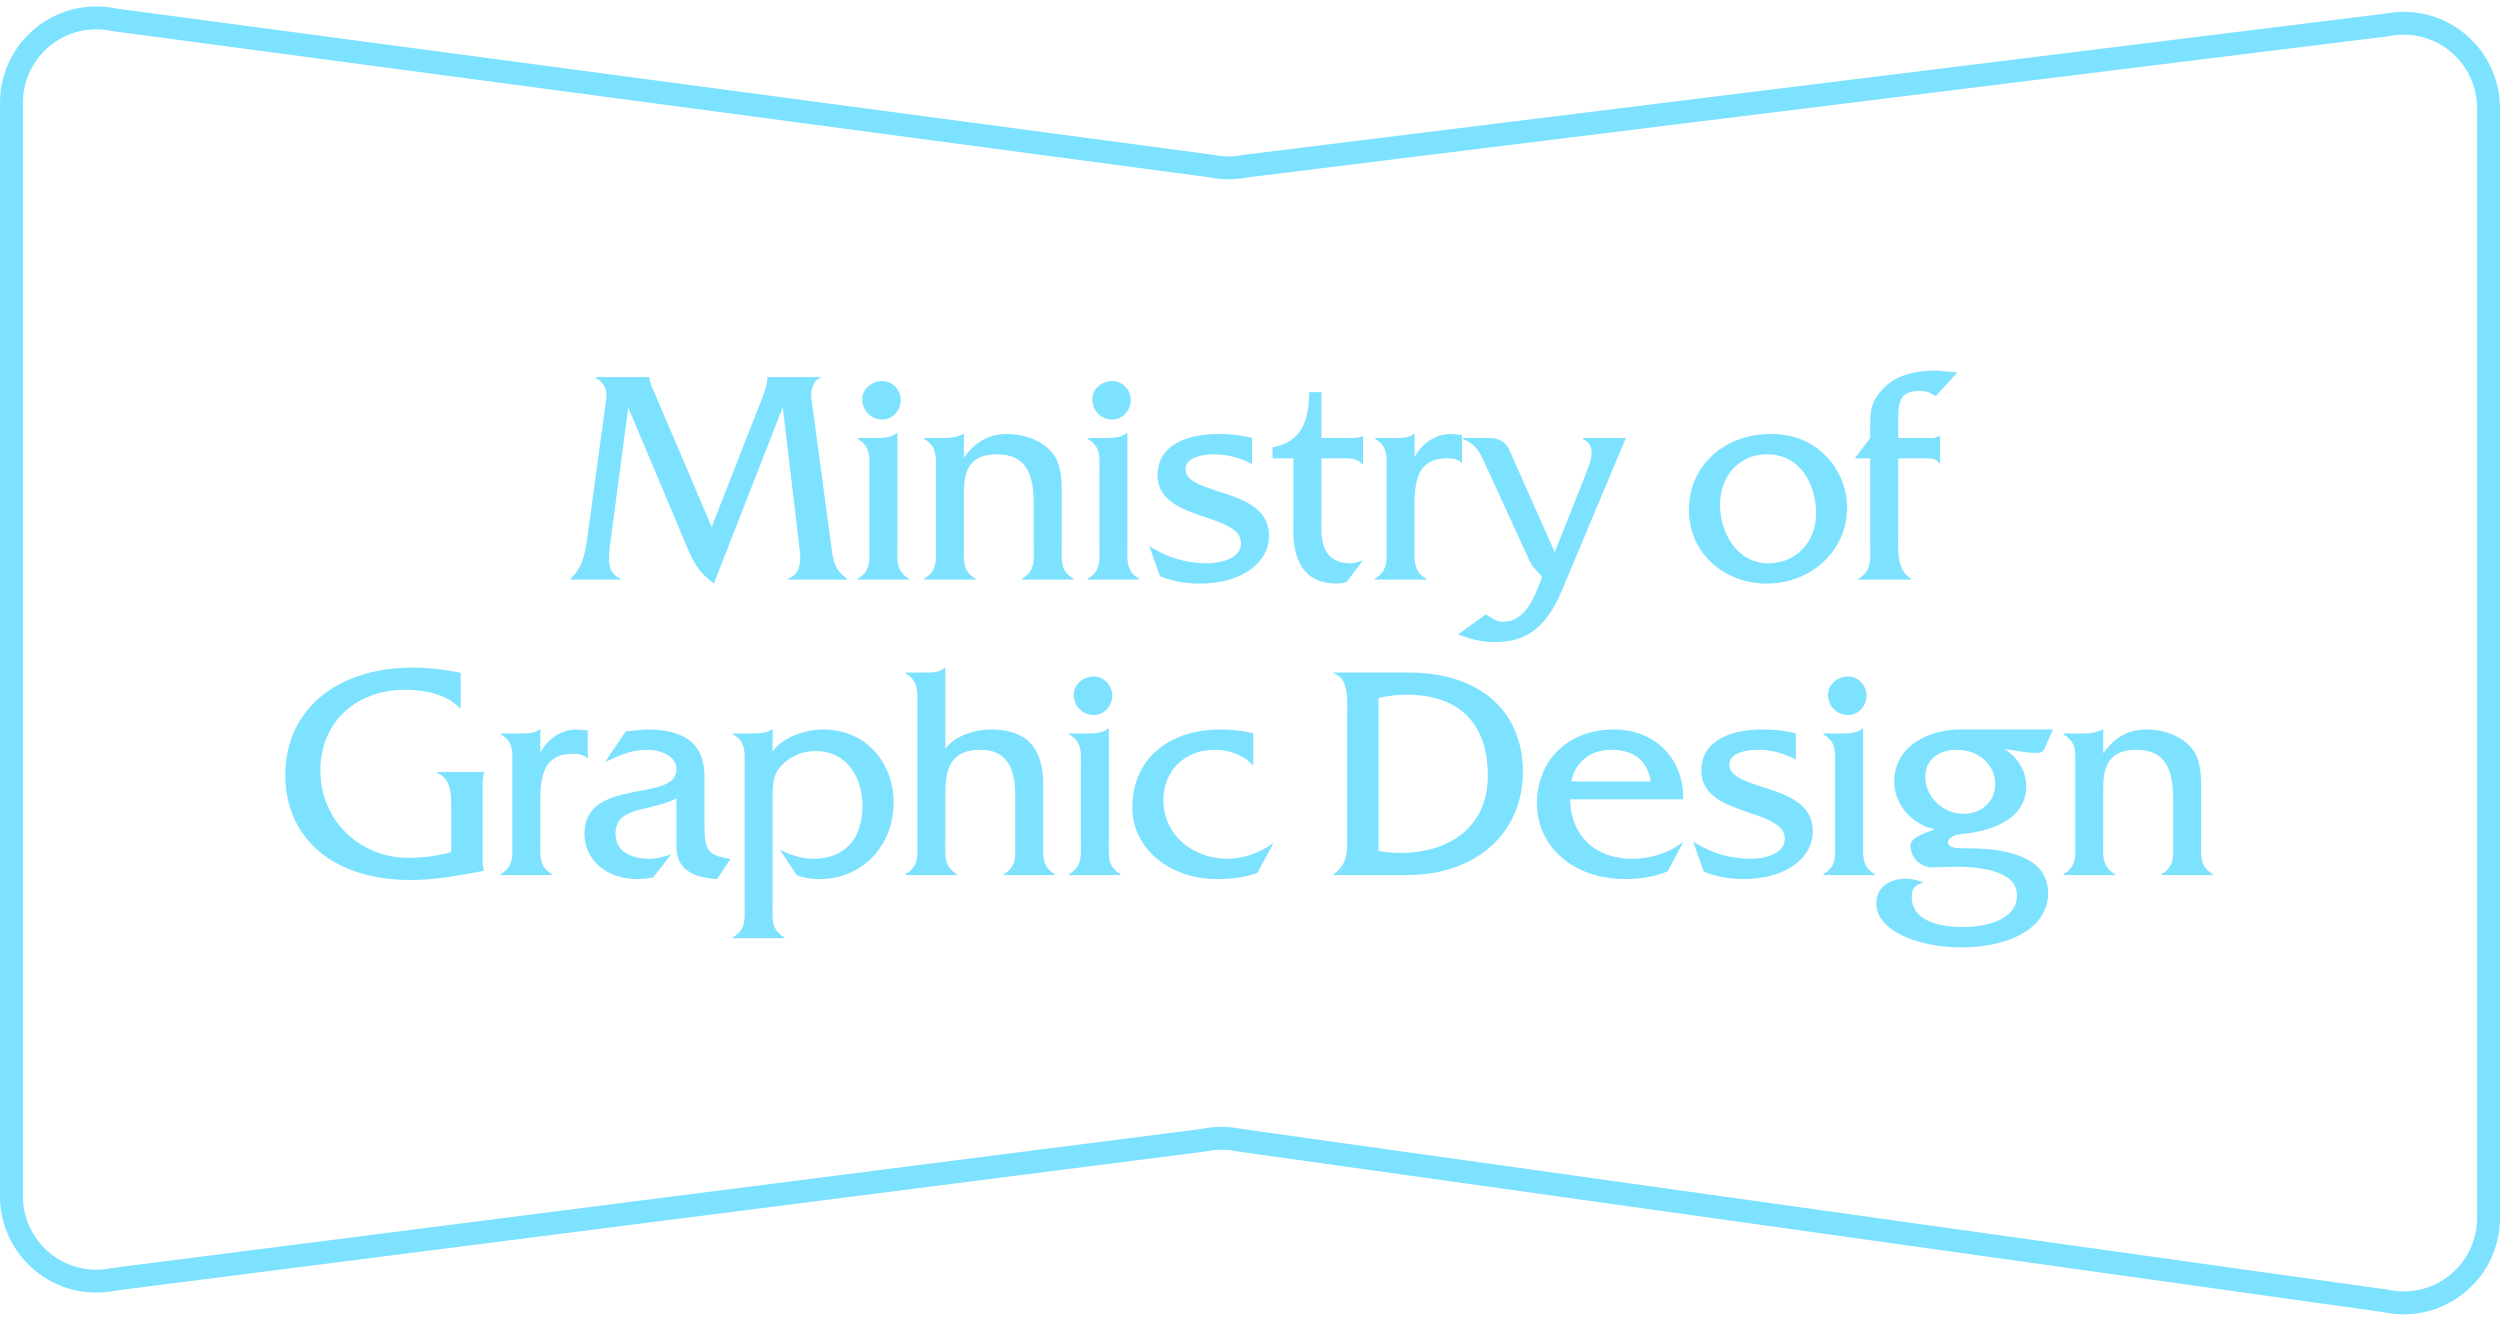
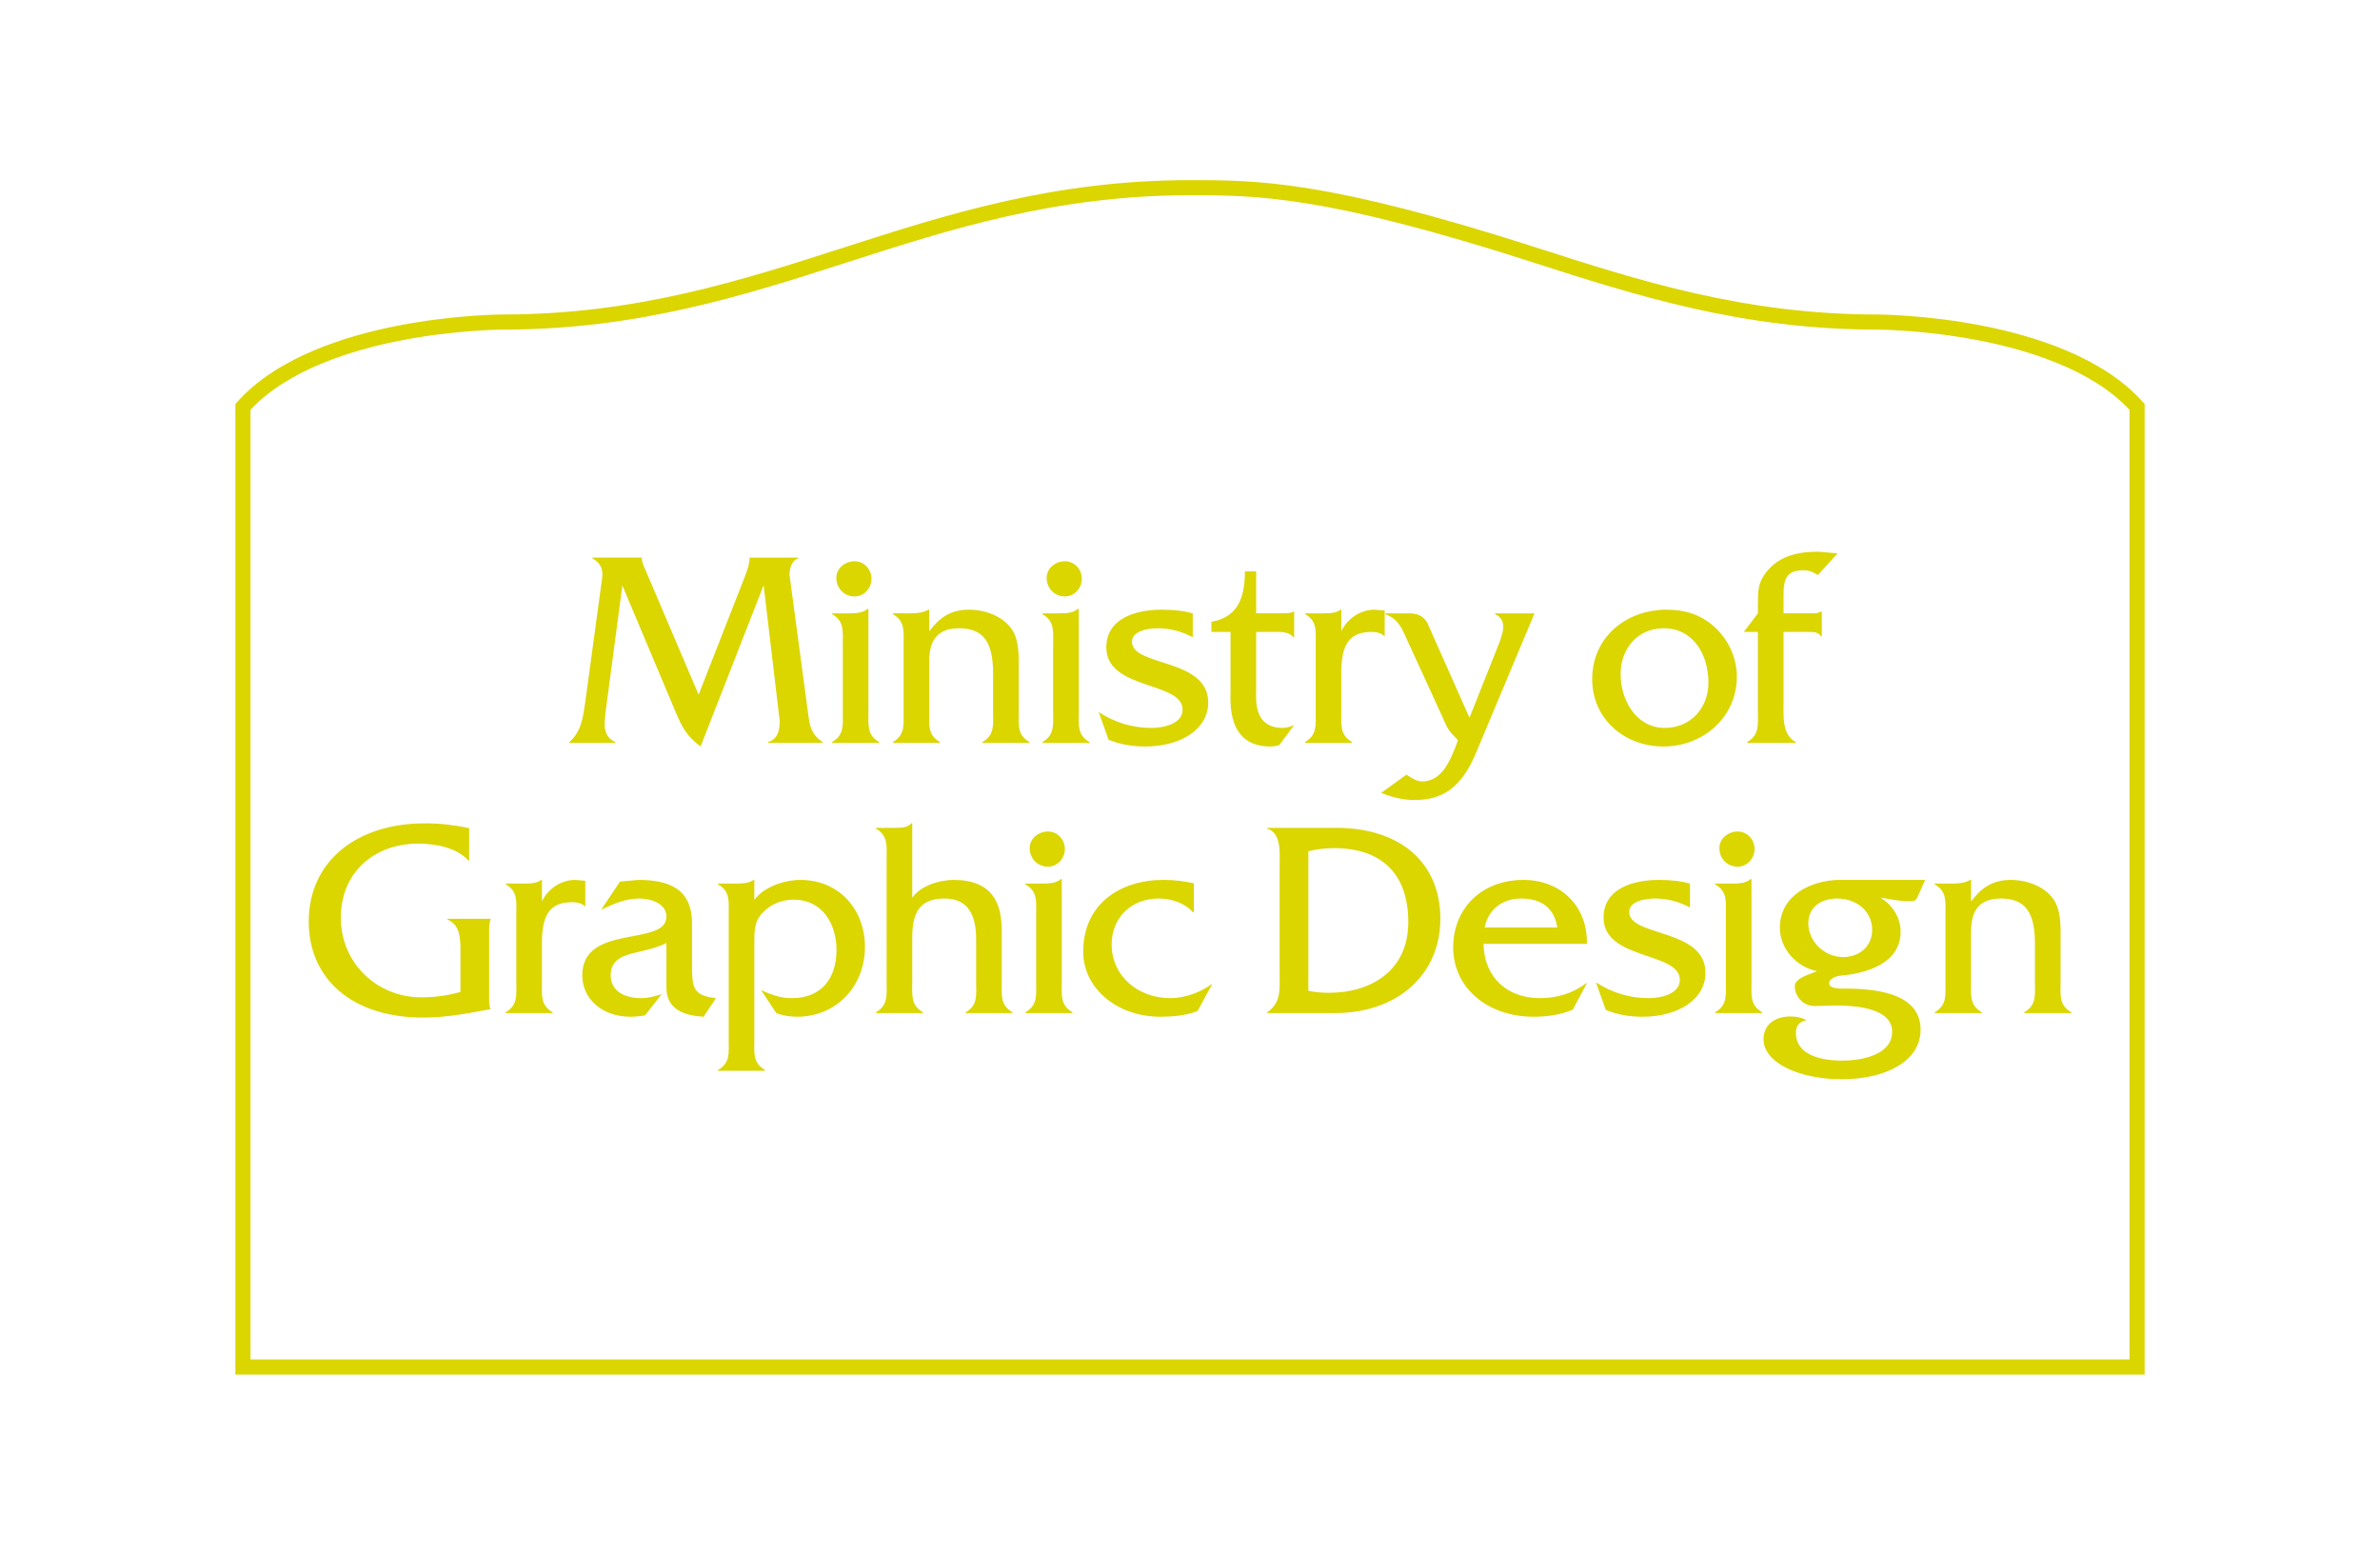
- <svg xmlns="http://www.w3.org/2000/svg" width="589.8" height="311.367">
-   <path fill="#7DE2FF" d="M179.957 93.53c.581-1.525 1.089-2.977 1.089-4.502v-.072h12.562v.218c-1.742.508-2.25 2.614-2.25 4.285l4.791 35.654c.436 3.413.8 5.372 3.703 7.407v.217h-14.014v-.217c2.54-.801 2.977-2.979 2.977-5.448l-4.14-35.001-16.266 41.609c-3.631-2.76-4.647-4.719-6.391-8.787l-13.797-32.748-4.14 31.226c-.579 4.429-1.089 7.624 2.324 9.149v.217h-11.836v-.217c3.051-2.688 3.484-6.246 4.066-10.167l4.14-30.426c.29-2.034 1.089-4.938-2.252-6.754v-.218h12.707v.072c0 1.163.582 2.252 1.018 3.268l13.652 32.024 12.057-30.789zM206.771 103.333c1.671 0 3.486-.071 4.721-1.16h.218v26.504c0 3.342-.437 6.027 2.76 7.844v.217h-12.13v-.217c3.196-1.816 2.76-4.502 2.76-7.844v-17.354c0-3.341.437-5.955-2.76-7.771v-.219h4.431zm1.379-4.356c-2.687 0-4.719-2.104-4.719-4.793 0-2.541 2.321-4.283 4.719-4.283 2.469 0 4.356 2.104 4.356 4.502.001 2.395-1.887 4.574-4.356 4.574zM222.317 103.333c1.597 0 3.339-.071 4.864-.943h.219v5.591c2.541-3.484 5.518-5.591 10.239-5.591 4.065 0 8.713 1.599 11.037 5.012 2.033 2.903 1.815 7.405 1.815 10.818v10.529c0 3.341-.436 5.955 2.758 7.771v.217h-12.126v-.217c3.196-1.816 2.76-4.502 2.76-7.771v-9.803c0-7.77-2.179-11.764-8.787-11.764-6.606 0-7.696 4.43-7.696 8.713v12.854c0 3.341-.436 5.955 2.758 7.771v.217h-12.126v-.217c3.195-1.816 2.76-4.502 2.76-7.844v-17.283c0-3.34.436-6.027-2.76-7.842v-.219l4.285.001zM261.04 103.333c1.671 0 3.486-.071 4.722-1.16h.217v26.504c0 3.342-.437 6.027 2.76 7.844v.217H256.61v-.217c3.195-1.816 2.76-4.502 2.76-7.844v-17.354c0-3.341.436-5.955-2.76-7.771v-.219h4.43zm1.38-4.356c-2.686 0-4.721-2.104-4.721-4.793 0-2.541 2.325-4.283 4.721-4.283 2.47 0 4.357 2.104 4.357 4.502 0 2.395-1.887 4.574-4.357 4.574zM295.389 109.506c-2.688-1.452-5.737-2.323-8.933-2.323-2.396 0-6.754.581-6.754 3.486 0 6.461 19.68 4.138 19.68 15.685 0 6.754-6.898 11.327-16.267 11.327-3.268 0-6.391-.508-9.438-1.742l-2.543-7.116c4.211 2.687 8.642 4.066 13.651 4.066 2.978 0 7.989-1.016 7.989-4.72 0-7.335-19.68-5.012-19.68-16.049 0-7.697 7.987-9.73 14.233-9.73 2.687 0 5.446.219 8.061.943l.001 6.173zM311.753 122.649c0 2.76-.869 10.239 6.9 10.239 1.018 0 1.961-.362 2.904-.728l-3.85 5.158a8.218 8.218 0 0 1-2.324.361c-11.256 0-10.238-11.618-10.238-14.449v-15.105h-4.938v-2.614c6.824-1.161 8.641-6.245 8.641-12.997h2.904v10.818h6.826c.945 0 2.033 0 2.76-.434h.219v6.606h-.219c-1.162-1.525-3.34-1.38-5.229-1.38h-4.357v14.525h.001zM329.08 103.333c1.67 0 3.412-.071 4.428-.943h.221v5.52c1.598-3.268 4.938-5.52 8.566-5.52l2.615.219v6.681c-.799-.872-2.107-1.163-3.342-1.163-5.518 0-7.842 2.905-7.842 10.384v10.167c0 3.342-.436 6.027 2.762 7.844v.217h-12.129v-.217c3.195-1.816 2.76-4.502 2.76-7.844v-17.355c0-3.341.436-5.955-2.688-7.77v-.219l4.649-.001zM374.128 111.829c1.09-2.831 2.76-6.68-.725-8.277v-.219h10.164l-15.104 36.019c-3.92 9.367-9.004 12.127-15.83 12.127-3.123 0-5.811-.728-8.643-1.816l6.535-4.719c1.234.798 2.543 1.742 4.066 1.742 5.082 0 7.262-5.446 8.787-9.44l.436-1.161-.289-.364c-2.396-2.396-2.396-2.758-3.775-5.809l-8.861-19.316c-1.451-3.193-2.32-5.736-5.809-7.043v-.219h6.172c2.688 0 4.066 1.09 4.865 2.905l10.676 24.036 7.335-18.446zM398.453 120.326c0-10.892 8.785-17.937 19.242-17.937 4.646 0 8.643 1.234 12.127 4.285 3.703 3.268 5.955 8.06 5.955 12.998 0 10.456-8.715 18.008-18.953 18.008-9.948.001-18.371-7.041-18.371-17.354zm29.99.872c0-7.045-3.775-14.016-11.547-14.016-6.754 0-11.109 5.3-11.109 11.837 0 6.681 3.994 13.869 11.4 13.869 6.682.001 11.256-5.155 11.256-11.69zM447.824 126.208c0 3.559-.438 8.423 3.121 10.312v.217h-12.488v-.217c3.193-1.816 2.758-4.502 2.758-7.771v-20.623h-3.631l3.631-4.793v-1.742c0-4.066-.143-6.318 2.689-9.512 3.34-3.777 8.131-4.647 12.924-4.647l4.938.436-5.084 5.592c-1.232-.801-2.25-1.235-3.703-1.235-4.281 0-5.154 2.033-5.154 6.316v4.793h8.426l1.23-.434h.221v6.39h-.221c-.578-.944-1.521-1.163-2.686-1.163h-6.971v18.081zM108.699 167.087h-.217c-2.979-3.342-8.496-4.356-12.927-4.356-11.328 0-19.97 7.407-19.97 19.099s9.295 20.551 20.769 20.551c3.341 0 6.825-.437 10.095-1.381v-10.457c0-3.34-.073-6.896-3.341-8.205v-.217h11.11v.217c-.364.871-.364 2.033-.364 3.123v16.701c0 1.088-.071 2.252.364 3.268-5.81 1.089-11.473 2.179-17.355 2.179-18.589 0-29.555-10.165-29.555-24.761 0-15.612 12.417-25.344 29.989-25.344 3.849 0 7.626.437 11.401 1.233v8.351h.001zM122.829 173.041c1.671 0 3.413-.07 4.429-.942h.219v5.521c1.598-3.269 4.938-5.521 8.568-5.521l2.614.219v6.681c-.798-.871-2.106-1.162-3.341-1.162-5.518 0-7.842 2.904-7.842 10.383v10.168c0 3.342-.436 6.027 2.76 7.844v.217h-12.128v-.217c3.196-1.816 2.76-4.502 2.76-7.844V181.03c0-3.342.437-5.956-2.687-7.771v-.219h4.648v.001zM169.179 207.39c-4.793-.291-9.586-1.742-9.586-7.553v-11.475c-2.104 1.09-4.573 1.672-6.971 2.252-3.484.799-7.407 1.598-7.407 6.027 0 4.502 4.067 5.954 7.915 5.954 1.744 0 3.486-.509 5.229-1.017l-4.283 5.445c-1.234.219-2.542.363-3.777.363-7.333 0-12.417-4.648-12.417-10.676 0-13.506 21.712-7.262 21.712-15.176 0-3.486-4.283-4.648-6.971-4.648-3.704 0-6.606 1.381-9.876 2.904l4.866-7.262 4.719-.436c7.844 0 13.797 2.252 13.871 11.039v10.892c0 5.736.146 7.915 6.173 8.567l-3.197 4.8zM177.701 173.041c1.597 0 3.341-.146 4.356-.942h.219v5.157c2.468-3.414 7.842-5.157 11.908-5.157 10.095 0 16.63 7.771 16.63 17.282 0 10.094-7.336 18.01-17.501 18.01-1.888 0-3.703-.291-5.374-.944l-3.921-5.954c2.541 1.235 5.155 2.105 7.915 2.105 7.698 0 11.545-5.155 11.545-12.417 0-6.755-3.63-12.999-11.108-12.999-3.051 0-6.027 1.234-8.061 3.486-2.106 2.25-2.033 4.865-2.033 7.77v24.908c0 3.34-.436 5.953 2.758 7.77v.217h-12.126v-.217c3.195-1.814 2.76-4.43 2.76-7.77V181.03c0-3.342.436-6.026-2.76-7.771v-.219h4.793v.001zM218.372 158.666c1.669 0 3.413 0 4.429-1.164h.219v19.172c2.179-3.123 7.117-4.575 10.674-4.575 10.021 0 12.419 6.026 12.419 13.071v13.215c0 3.343-.437 6.027 2.758 7.845v.217h-12.053v-.217c3.193-1.815 2.686-4.502 2.686-7.845v-11.036c0-5.882-1.888-10.458-8.132-10.458-6.392 0-8.352 3.559-8.352 10.021v11.473c0 3.343-.436 6.027 2.759 7.845v.217h-12.127v-.217c3.196-1.815 2.76-4.502 2.76-7.845v-31.658c0-3.342.437-6.027-2.76-7.844v-.217h4.72zM256.66 173.041c1.67 0 3.486-.07 4.721-1.16h.217v26.504c0 3.343-.436 6.027 2.76 7.845v.217H252.23v-.217c3.195-1.815 2.76-4.502 2.76-7.845V181.03c0-3.342.436-5.956-2.76-7.771v-.219h4.43v.001zm1.38-4.356c-2.687 0-4.72-2.105-4.72-4.793 0-2.541 2.322-4.283 4.72-4.283 2.469 0 4.356 2.105 4.356 4.502 0 2.394-1.887 4.574-4.356 4.574zM295.669 180.449h-.219c-2.104-2.396-5.592-3.56-8.859-3.56-7.045 0-12.126 4.938-12.126 11.838 0 8.353 7.043 13.869 15.104 13.869 3.703 0 7.77-1.452 10.604-3.56h.217l-3.775 6.899c-3.05 1.161-6.392 1.452-9.584 1.452-11.183 0-19.898-7.334-19.898-16.774 0-12.489 9.731-18.518 20.696-18.518 2.615 0 5.301.29 7.843.872v7.48h-.003zM317.814 168.612c0-3.341.51-8.642-3.193-9.729v-.217h17.791c16.557 0 26.867 9.004 26.867 23.453 0 14.305-10.965 24.326-27.232 24.326h-17.426v-.217c3.629-2.471 3.193-5.956 3.193-10.238v-27.378zm7.408 32.096c1.744.362 3.486.508 5.303.508 10.816 0 20.477-5.662 20.477-18.225 0-12.709-7.115-19.101-19.244-19.101-2.178 0-4.355.291-6.535.799v36.019h-.001zM370.423 188.582c.146 8.859 6.318 14.016 14.523 14.016 4.355 0 8.566-1.234 11.908-3.85h.219l-3.631 6.826c-3.123 1.309-6.609 1.815-10.021 1.815-12.344 0-20.84-7.771-20.84-17.863s7.334-17.429 18.154-17.429c9.875 0 16.627 7.115 16.338 16.484h-26.65v.001zm19.026-4.213c-.799-5.082-4.141-7.479-9.367-7.479-4.865 0-8.496 2.904-9.367 7.479h18.734zM423.685 179.214c-2.688-1.451-5.736-2.324-8.934-2.324-2.395 0-6.754.582-6.754 3.486 0 6.461 19.682 4.139 19.682 15.686 0 6.754-6.898 11.328-16.268 11.328-3.27 0-6.391-.508-9.439-1.742l-2.543-7.117c4.213 2.688 8.643 4.066 13.652 4.066 2.977 0 7.988-1.016 7.988-4.721 0-7.334-19.68-5.012-19.68-16.049 0-7.697 7.986-9.729 14.232-9.729 2.688 0 5.447.219 8.061.942v6.174h.003zM434.611 173.041c1.672 0 3.486-.07 4.721-1.16h.219v26.504c0 3.343-.438 6.027 2.76 7.845v.217h-12.129v-.217c3.195-1.815 2.76-4.502 2.76-7.845V181.03c0-3.342.438-5.956-2.76-7.771v-.219h4.429v.001zm1.381-4.356c-2.688 0-4.723-2.105-4.723-4.793 0-2.541 2.326-4.283 4.723-4.283 2.469 0 4.355 2.105 4.355 4.502 0 2.394-1.887 4.574-4.355 4.574zM484.345 172.098l-1.67 3.776c-.58 1.307-.725 1.742-2.324 1.742-2.541 0-5.01-.582-7.479-.943 3.051 1.959 5.156 5.084 5.156 8.787 0 8.203-8.859 10.746-15.469 11.328-1.016.071-2.979.725-2.979 1.959 0 1.6 3.414 1.381 4.357 1.381 12.562 0 19.244 3.412 19.244 10.603 0 8.206-9.076 12.778-20.404 12.778-10.676 0-20.115-4.139-20.115-10.311 0-4.066 3.268-5.882 6.971-5.882 1.525 0 2.76.289 4.141.942-1.816.363-2.76 1.382-2.76 3.269 0 6.101 7.262 7.188 11.98 7.188 4.793 0 12.854-1.381 12.854-7.479 0-6.39-10.385-6.754-14.812-6.754l-5.012.146c-3.193.072-5.301-2.541-5.301-5.156 0-2.105 4.211-3.121 5.736-3.85-5.229-1.016-9.586-5.735-9.586-11.183 0-8.422 8.135-12.345 15.613-12.345l21.859.004zm-21.203 19.898c4.355 0 7.553-2.834 7.553-7.045 0-4.648-3.92-8.062-9.078-8.062-3.992 0-7.404 2.179-7.404 6.391-.003 4.721 4.21 8.716 8.929 8.716zM491.126 173.041c1.596 0 3.338-.07 4.863-.942h.219v5.591c2.541-3.484 5.518-5.591 10.24-5.591 4.064 0 8.713 1.599 11.037 5.012 2.031 2.903 1.814 7.405 1.814 10.817v10.529c0 3.342-.436 5.955 2.758 7.771v.217H509.93v-.217c3.195-1.816 2.762-4.502 2.762-7.771v-9.803c0-7.77-2.18-11.765-8.787-11.765s-7.697 4.431-7.697 8.714v12.854c0 3.342-.436 5.955 2.758 7.771v.217h-12.125v-.217c3.195-1.816 2.76-4.502 2.76-7.844v-17.283c0-3.339.436-6.027-2.76-7.842v-.219h4.285v.001z" />
-   <path fill="#7DE2FF" d="M567.081 310.078c-1.614 0-3.243-.174-4.842-.518l-270.161-37.889-.103-.021a17.484 17.484 0 0 0-7.341-.031l-.215.037L27.373 304.47a23.011 23.011 0 0 1-4.653.479C10.192 304.949 0 294.757 0 282.226V24.242C0 11.713 10.191 1.52 22.718 1.52c1.59 0 3.193.168 4.767.502l258.502 34.461.106.024c2.348.508 4.809.524 7.161.044l.208-.034L562.587 3.232a23.047 23.047 0 0 1 4.493-.445c12.527 0 22.72 10.192 22.72 22.722v261.844c0 12.531-10.192 22.725-22.719 22.725zm-274.045-43.723l270.162 37.887.102.021c1.251.275 2.522.414 3.781.414 9.545 0 17.309-7.771 17.309-17.324V25.509c0-9.552-7.764-17.323-17.309-17.323-1.169 0-2.353.12-3.517.357l-.208.034L294.23 41.863c-3.018.599-6.165.58-9.173-.056L26.554 7.345l-.107-.023a17.65 17.65 0 0 0-3.729-.403c-9.543 0-17.308 7.771-17.308 17.323v257.984c0 9.553 7.765 17.324 17.31 17.324 1.212 0 2.438-.129 3.643-.385l.218-.035 257.045-32.816a22.931 22.931 0 0 1 9.41.041z" />
+ <svg xmlns="http://www.w3.org/2000/svg" width="562.049" height="367.055">
+   <path fill="#DBD500" d="M506.462 324.527H55.587V95.39l.451-.507c9.397-10.576 25.749-15.612 37.811-17.976 13.397-2.626 24.748-2.656 24.861-2.656 31.419 0 56.312-8.009 80.386-15.754 24.408-7.852 49.643-15.97 81.928-15.97 15.873 0 32.287 0 81.928 15.97 24.074 7.745 48.969 15.754 80.387 15.754.113 0 11.428.03 24.799 2.644 12.084 2.361 28.465 7.398 37.873 17.988l.451.507v229.137zm-447.306-3.568h443.738V96.757c-8.824-9.509-24.092-14.143-35.439-16.36-12.979-2.536-24.006-2.577-24.115-2.577-31.979 0-57.143-8.097-81.479-15.926-49.109-15.798-65.238-15.798-80.836-15.798-31.725 0-56.69 8.031-80.833 15.797-24.338 7.83-49.502 15.927-81.482 15.927-.109 0-11.185.043-24.175 2.589-11.328 2.22-26.566 6.852-35.379 16.349v224.201z" />
+   <path fill="#DBD500" d="M176.018 135.834c.531-1.396.996-2.726.996-4.121v-.065h11.498v.198c-1.595.467-2.06 2.394-2.06 3.923l4.385 32.635c.399 3.123.733 4.916 3.39 6.778v.198h-12.826v-.198c2.324-.732 2.724-2.727 2.724-4.985l-3.789-32.037-14.888 38.085c-3.323-2.527-4.253-4.32-5.849-8.043l-12.628-29.975-3.79 28.581c-.53 4.055-.996 6.979 2.128 8.374v.198h-10.834v-.198c2.793-2.461 3.189-5.717 3.721-9.306l3.79-27.849c.265-1.861.997-4.52-2.062-6.183v-.198h11.631v.065c0 1.064.533 2.062.932 2.991l12.494 29.311 11.037-28.179zM201.823 140.819c-2.459 0-4.32-1.926-4.32-4.387 0-2.326 2.125-3.92 4.32-3.92 2.26 0 3.986 1.926 3.986 4.119.001 2.193-1.726 4.188-3.986 4.188m-1.263 3.988c1.528 0 3.19-.065 4.321-1.062h.199v24.259c0 3.06-.399 5.518 2.525 7.18v.198h-11.102v-.198c2.926-1.661 2.527-4.12 2.527-7.18v-15.885c0-3.058.399-5.45-2.527-7.112v-.199h4.057zM214.79 144.807c1.461 0 3.056-.065 4.451-.863h.2v5.117c2.326-3.189 5.052-5.117 9.372-5.117 3.721 0 7.975 1.464 10.102 4.587 1.861 2.658 1.662 6.778 1.662 9.902v9.637c0 3.058-.399 5.451 2.524 7.113v.197h-11.099v-.197c2.925-1.662 2.525-4.121 2.525-7.113v-8.973c0-7.112-1.994-10.768-8.042-10.768-6.047 0-7.045 4.055-7.045 7.976v11.765c0 3.058-.399 5.451 2.525 7.113v.197h-11.099v-.197c2.924-1.662 2.525-4.121 2.525-7.181v-15.818c0-3.058.398-5.517-2.525-7.179v-.199l3.924.001zM251.495 140.819c-2.459 0-4.32-1.926-4.32-4.387 0-2.326 2.127-3.92 4.32-3.92 2.262 0 3.988 1.926 3.988 4.119 0 2.193-1.727 4.188-3.988 4.188m-1.263 3.988c1.528 0 3.19-.065 4.321-1.062h.199v24.259c0 3.06-.399 5.518 2.526 7.18v.198h-11.103v-.198c2.926-1.661 2.526-4.12 2.526-7.18v-15.885c0-3.058.4-5.45-2.526-7.112v-.199h4.057zM281.671 150.456c-2.459-1.329-5.25-2.126-8.176-2.126-2.192 0-6.182.532-6.182 3.19 0 5.914 18.012 3.788 18.012 14.356 0 6.183-6.313 10.368-14.888 10.368-2.991 0-5.851-.466-8.639-1.595l-2.328-6.514c3.854 2.459 7.909 3.723 12.495 3.723 2.726 0 7.312-.932 7.312-4.321 0-6.714-18.012-4.587-18.012-14.689 0-7.045 7.31-8.905 13.026-8.905 2.459 0 4.984.2 7.379.862v5.651h.001zM296.649 162.485c0 2.526-.795 9.372 6.316 9.372.93 0 1.795-.332 2.658-.666l-3.523 4.721a7.516 7.516 0 0 1-2.129.331c-10.301 0-9.371-10.635-9.371-13.226v-13.826h-4.518v-2.393c6.246-1.062 7.908-5.715 7.908-11.895h2.658v9.9h6.248c.865 0 1.861 0 2.525-.396h.201v6.047h-.201c-1.064-1.396-3.057-1.265-4.785-1.265h-3.988v13.296zM312.507 144.807c1.529 0 3.123-.065 4.055-.863h.201v5.052c1.461-2.991 4.52-5.052 7.84-5.052l2.395.2v6.114c-.732-.798-1.93-1.063-3.059-1.063-5.051 0-7.178 2.659-7.178 9.504v9.306c0 3.06-.398 5.518 2.527 7.18v.198h-11.102v-.198c2.926-1.662 2.525-4.12 2.525-7.18V152.12c0-3.058.4-5.45-2.459-7.112v-.199l4.255-.002zM353.739 152.582c.998-2.591 2.527-6.113-.662-7.575v-.2h9.303l-13.824 32.967c-3.588 8.574-8.242 11.1-14.488 11.1-2.859 0-5.318-.666-7.912-1.661l5.982-4.319c1.131.73 2.328 1.594 3.723 1.594 4.65 0 6.646-4.983 8.043-8.64l.398-1.063-.264-.333c-2.195-2.192-2.195-2.523-3.457-5.316l-8.111-17.68c-1.328-2.923-2.123-5.251-5.316-6.446v-.2h5.65c2.459 0 3.721.997 4.453 2.659l9.77 21.999 6.712-16.886zM403.454 161.158c0-6.448-3.457-12.829-10.568-12.829-6.184 0-10.168 4.851-10.168 10.834 0 6.116 3.654 12.694 10.434 12.694 6.115.002 10.302-4.718 10.302-10.699m-27.451-.798c0-9.97 8.041-16.417 17.613-16.417 4.252 0 7.91 1.129 11.1 3.921 3.389 2.99 5.449 7.377 5.449 11.896 0 9.57-7.975 16.483-17.346 16.483-9.105.002-16.816-6.444-16.816-15.883M421.192 165.743c0 3.258-.4 7.709 2.857 9.438v.199h-11.432v-.199c2.924-1.662 2.525-4.12 2.525-7.112v-18.876h-3.324l3.324-4.387v-1.596c0-3.721-.131-5.781 2.461-8.705 3.057-3.457 7.441-4.254 11.828-4.254l4.52.399-4.652 5.118c-1.129-.733-2.059-1.13-3.389-1.13-3.92 0-4.719 1.859-4.719 5.78v4.388h7.713l1.125-.398h.203v5.85h-.203c-.529-.864-1.393-1.064-2.457-1.064h-6.381v16.549zM110.796 203.16h-.199c-2.727-3.06-7.776-3.987-11.832-3.987-10.368 0-18.278 6.779-18.278 17.48 0 10.7 8.507 18.81 19.01 18.81 3.057 0 6.247-.399 9.24-1.264v-9.571c0-3.057-.067-6.312-3.059-7.51v-.198h10.169v.198c-.333.798-.333 1.86-.333 2.858v15.286c0 .996-.065 2.062.333 2.991-5.317.997-10.501 1.994-15.885 1.994-17.014 0-27.051-9.304-27.051-22.663 0-14.29 11.365-23.197 27.449-23.197 3.523 0 6.979.399 10.435 1.129l.001 7.644zM123.729 208.608c1.53 0 3.124-.063 4.054-.862h.2v5.053c1.463-2.992 4.52-5.053 7.842-5.053l2.393.201v6.113c-.73-.797-1.928-1.062-3.058-1.062-5.051 0-7.178 2.658-7.178 9.503v9.306c0 3.06-.399 5.518 2.526 7.181v.197h-11.1v-.197c2.925-1.663 2.526-4.121 2.526-7.181v-15.885c0-3.059.4-5.452-2.459-7.113v-.2h4.254zM166.153 240.049c-4.387-.267-8.774-1.596-8.774-6.913v-10.503c-1.926.998-4.186 1.53-6.381 2.062-3.188.731-6.779 1.462-6.779 5.517 0 4.121 3.722 5.449 7.244 5.449 1.596 0 3.191-.466 4.786-.93l-3.92 4.984c-1.129.199-2.326.332-3.457.332-6.712 0-11.365-4.254-11.365-9.771 0-12.362 19.873-6.646 19.873-13.89 0-3.191-3.921-4.255-6.381-4.255-3.39 0-6.046 1.264-9.039 2.657l4.454-6.646 4.319-.399c7.179 0 12.628 2.062 12.695 10.104v9.969c0 5.25.135 7.244 5.65 7.842l-2.925 4.391zM173.954 208.608c1.461 0 3.057-.133 3.986-.862h.2v4.721c2.259-3.125 7.178-4.721 10.899-4.721 9.239 0 15.221 7.112 15.221 15.818 0 9.238-6.715 16.484-16.019 16.484-1.728 0-3.389-.267-4.919-.864l-3.588-5.45c2.325 1.131 4.719 1.928 7.244 1.928 7.046 0 10.566-4.72 10.566-11.365 0-6.183-3.321-11.898-10.166-11.898-2.793 0-5.518 1.131-7.379 3.191-1.928 2.059-1.86 4.453-1.86 7.111v22.798c0 3.057-.399 5.449 2.524 7.112v.197h-11.099v-.197c2.924-1.661 2.526-4.056 2.526-7.112v-29.577c0-3.059.398-5.516-2.526-7.113v-.2h4.39zM211.178 195.451c1.528 0 3.124 0 4.053-1.064h.201v17.547c1.995-2.858 6.514-4.188 9.771-4.188 9.172 0 11.366 5.517 11.366 11.965v12.095c0 3.06-.399 5.517 2.524 7.18v.199h-11.032v-.199c2.922-1.661 2.459-4.12 2.459-7.18v-10.102c0-5.384-1.728-9.571-7.442-9.571-5.851 0-7.646 3.257-7.646 9.173v10.5c0 3.06-.398 5.517 2.525 7.18v.199h-11.1v-.199c2.926-1.661 2.526-4.12 2.526-7.18v-28.977c0-3.059.4-5.517-2.526-7.18v-.198h4.321zM247.486 204.622c-2.46 0-4.319-1.927-4.319-4.388 0-2.324 2.125-3.92 4.319-3.92 2.259 0 3.987 1.928 3.987 4.121 0 2.192-1.728 4.187-3.987 4.187m-1.263 3.986c1.527 0 3.189-.063 4.32-1.062h.199v24.259c0 3.06-.399 5.518 2.525 7.181v.197h-11.1v-.197c2.924-1.662 2.525-4.121 2.525-7.181v-15.884c0-3.059.399-5.452-2.525-7.113v-.2h4.056zM281.927 215.39h-.199c-1.926-2.194-5.118-3.258-8.109-3.258-6.448 0-11.099 4.52-11.099 10.835 0 7.645 6.447 12.693 13.824 12.693 3.389 0 7.112-1.329 9.706-3.258h.199l-3.457 6.315c-2.791 1.062-5.849 1.329-8.772 1.329-10.235 0-18.213-6.713-18.213-15.353 0-11.432 8.908-16.951 18.943-16.951 2.393 0 4.852.268 7.178.799v6.848h-.001zM308.978 233.934c1.596.331 3.191.464 4.854.464 9.898 0 18.74-5.182 18.74-16.68 0-11.634-6.512-17.483-17.613-17.483-1.992 0-3.986.266-5.98.731v32.968zm-6.782-29.378c0-3.059.467-7.91-2.924-8.906v-.198h16.285c15.154 0 24.59 8.241 24.59 21.467 0 13.093-10.035 22.266-24.924 22.266h-15.951v-.199c3.322-2.261 2.924-5.451 2.924-9.37v-25.06zM367.763 218.978c-.73-4.651-3.789-6.846-8.574-6.846-4.453 0-7.775 2.658-8.572 6.846h17.146zm-17.414 3.855c.135 8.109 5.783 12.828 13.293 12.828 3.986 0 7.842-1.13 10.9-3.522h.199l-3.322 6.248c-2.859 1.196-6.051 1.66-9.174 1.66-11.297 0-19.072-7.111-19.072-16.349s6.711-15.953 16.615-15.953c9.039 0 15.219 6.513 14.953 15.088h-24.392zM399.099 214.26c-2.459-1.328-5.25-2.127-8.178-2.127-2.191 0-6.182.533-6.182 3.19 0 5.913 18.016 3.788 18.016 14.357 0 6.181-6.314 10.368-14.891 10.368-2.992 0-5.848-.465-8.639-1.596l-2.328-6.514c3.855 2.46 7.91 3.722 12.496 3.722 2.725 0 7.311-.93 7.311-4.32 0-6.712-18.012-4.587-18.012-14.689 0-7.045 7.311-8.905 13.027-8.905 2.459 0 4.984.2 7.377.862v5.651h.003zM410.362 204.622c-2.459 0-4.322-1.927-4.322-4.388 0-2.324 2.129-3.92 4.322-3.92 2.26 0 3.986 1.928 3.986 4.121.001 2.192-1.726 4.187-3.986 4.187m-1.263 3.986c1.531 0 3.191-.063 4.322-1.062h.199v24.259c0 3.06-.4 5.518 2.525 7.181v.197h-11.1v-.197c2.924-1.662 2.523-4.121 2.523-7.181v-15.884c0-3.059.402-5.452-2.523-7.113v-.2h4.054zM435.214 225.958c3.986 0 6.912-2.594 6.912-6.447 0-4.256-3.588-7.38-8.309-7.38-3.654 0-6.777 1.994-6.777 5.851-.002 4.321 3.854 7.976 8.174 7.976m19.406-18.212l-1.529 3.456c-.529 1.196-.662 1.595-2.127 1.595-2.324 0-4.584-.532-6.844-.863 2.793 1.793 4.719 4.653 4.719 8.043 0 7.509-8.109 9.836-14.158 10.369-.93.064-2.727.663-2.727 1.793 0 1.464 3.125 1.264 3.99 1.264 11.496 0 17.611 3.123 17.611 9.704 0 7.511-8.309 11.696-18.676 11.696-9.771 0-18.41-3.788-18.41-9.438 0-3.722 2.99-5.384 6.379-5.384 1.398 0 2.527.265 3.791.863-1.662.332-2.525 1.265-2.525 2.99 0 5.584 6.646 6.58 10.965 6.58 4.387 0 11.766-1.264 11.766-6.845 0-5.848-9.506-6.182-13.559-6.182l-4.586.134c-2.924.065-4.854-2.326-4.854-4.719 0-1.928 3.855-2.857 5.25-3.524-4.785-.929-8.773-5.249-8.773-10.235 0-7.708 7.445-11.299 14.291-11.299l20.006.002zM460.827 208.608c1.459 0 3.055-.063 4.451-.862h.201v5.118c2.324-3.19 5.049-5.118 9.371-5.118 3.721 0 7.975 1.464 10.102 4.588 1.861 2.657 1.662 6.777 1.662 9.899v9.639c0 3.059-.398 5.451 2.523 7.112v.198h-11.1v-.198c2.926-1.661 2.529-4.119 2.529-7.112v-8.973c0-7.111-1.996-10.768-8.043-10.768-6.049 0-7.045 4.055-7.045 7.975v11.766c0 3.059-.4 5.451 2.523 7.112v.198h-11.098v-.198c2.924-1.661 2.525-4.119 2.525-7.179v-15.818c0-3.057.398-5.518-2.525-7.179v-.2h3.924z" />
</svg>
